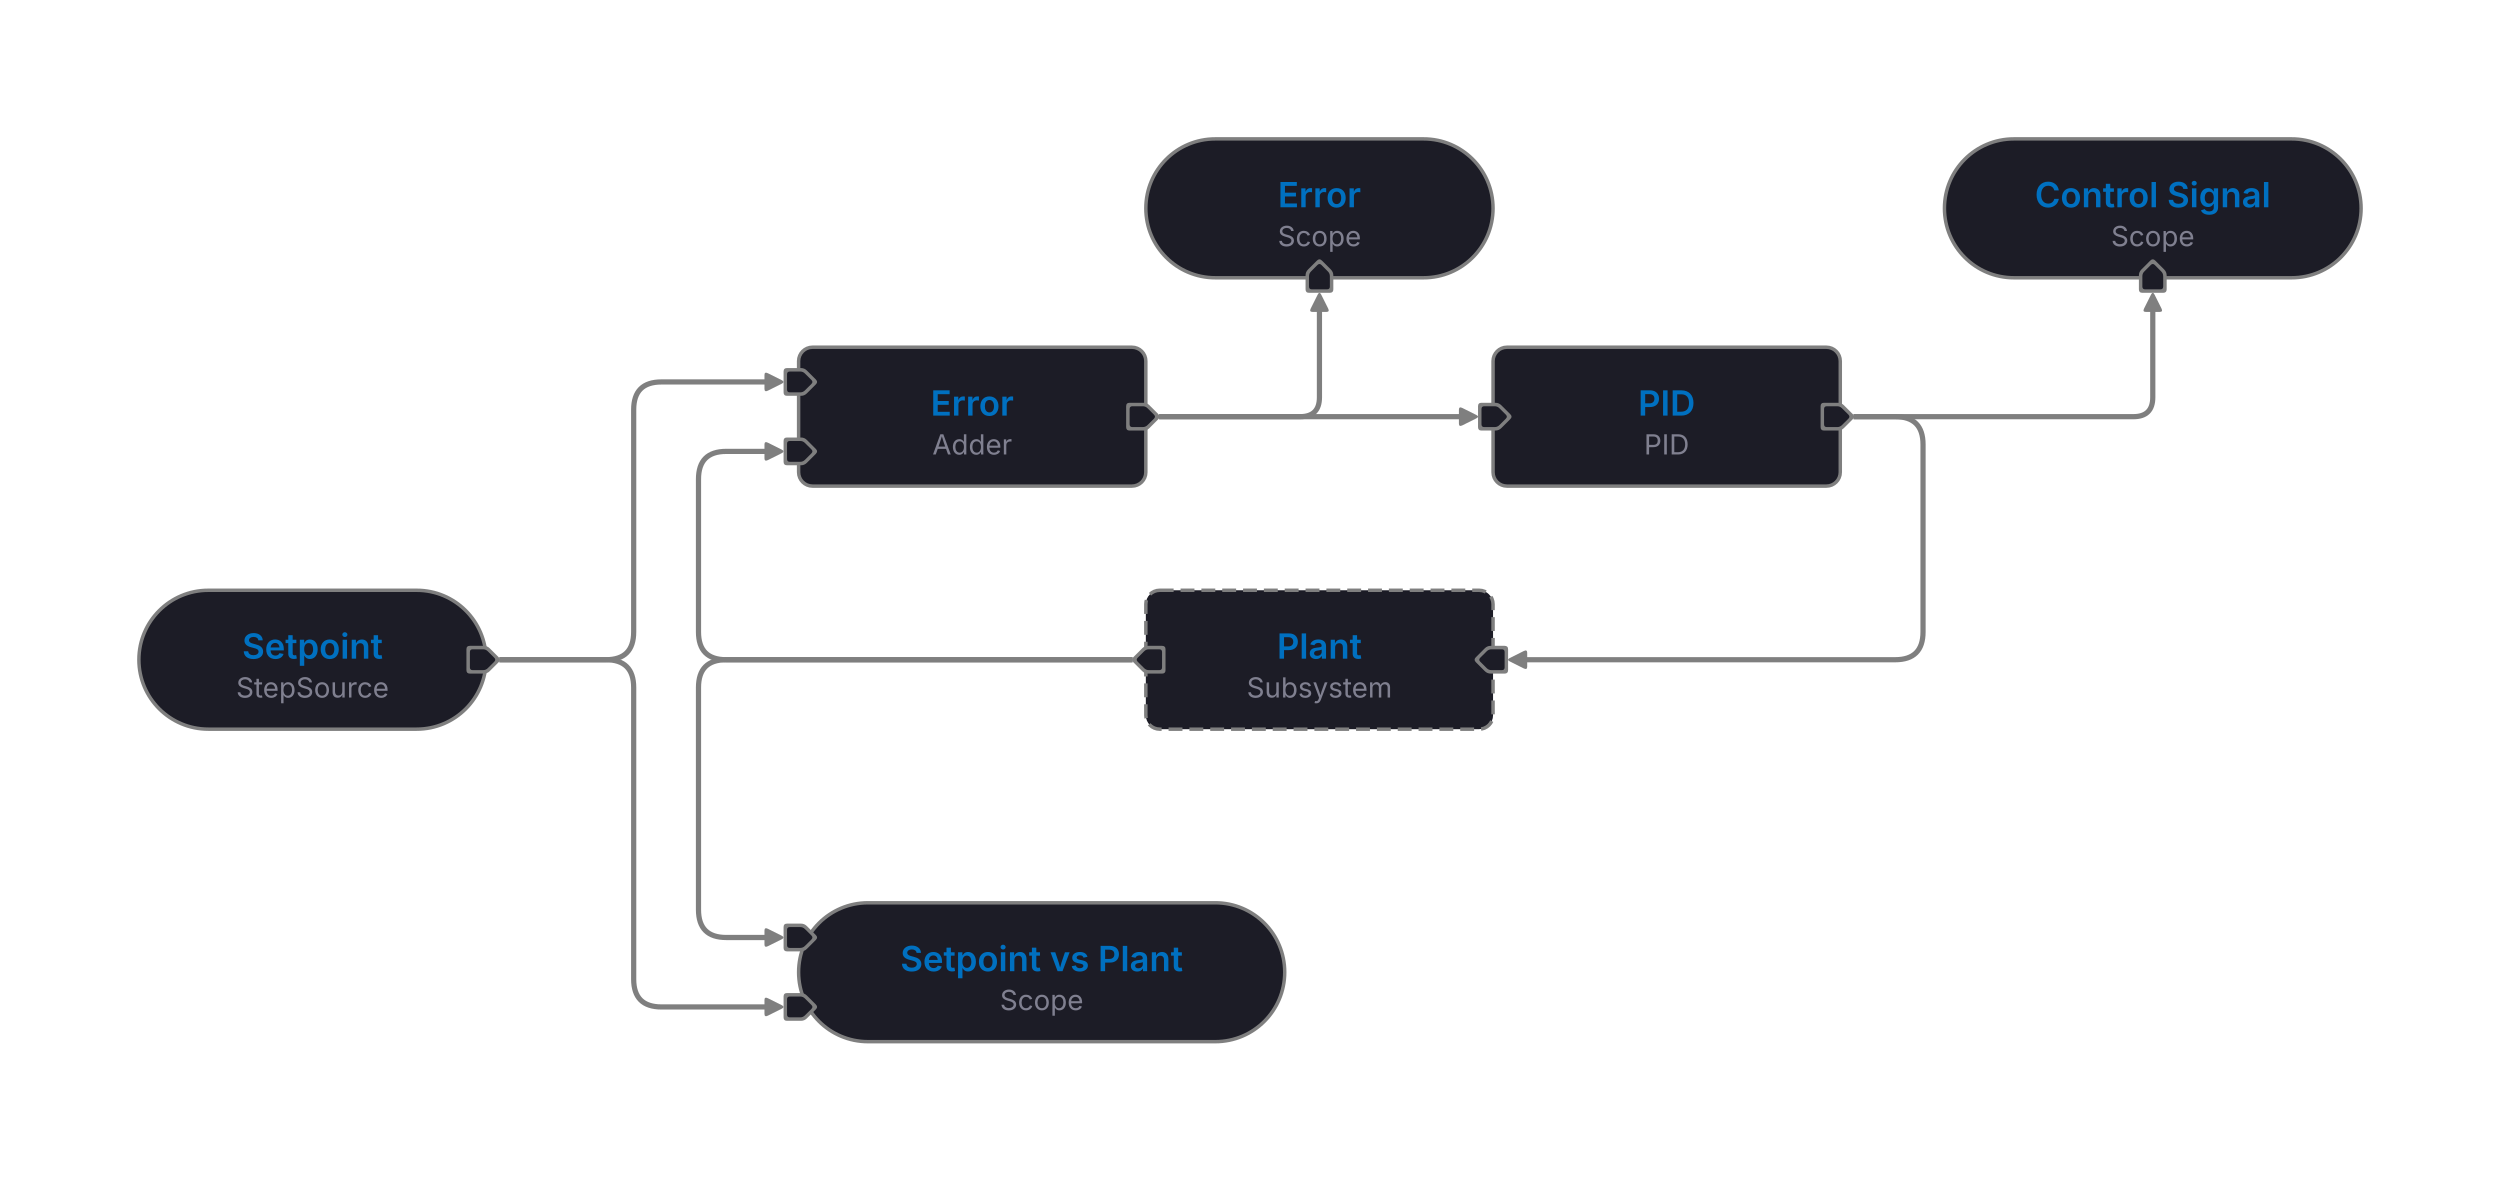
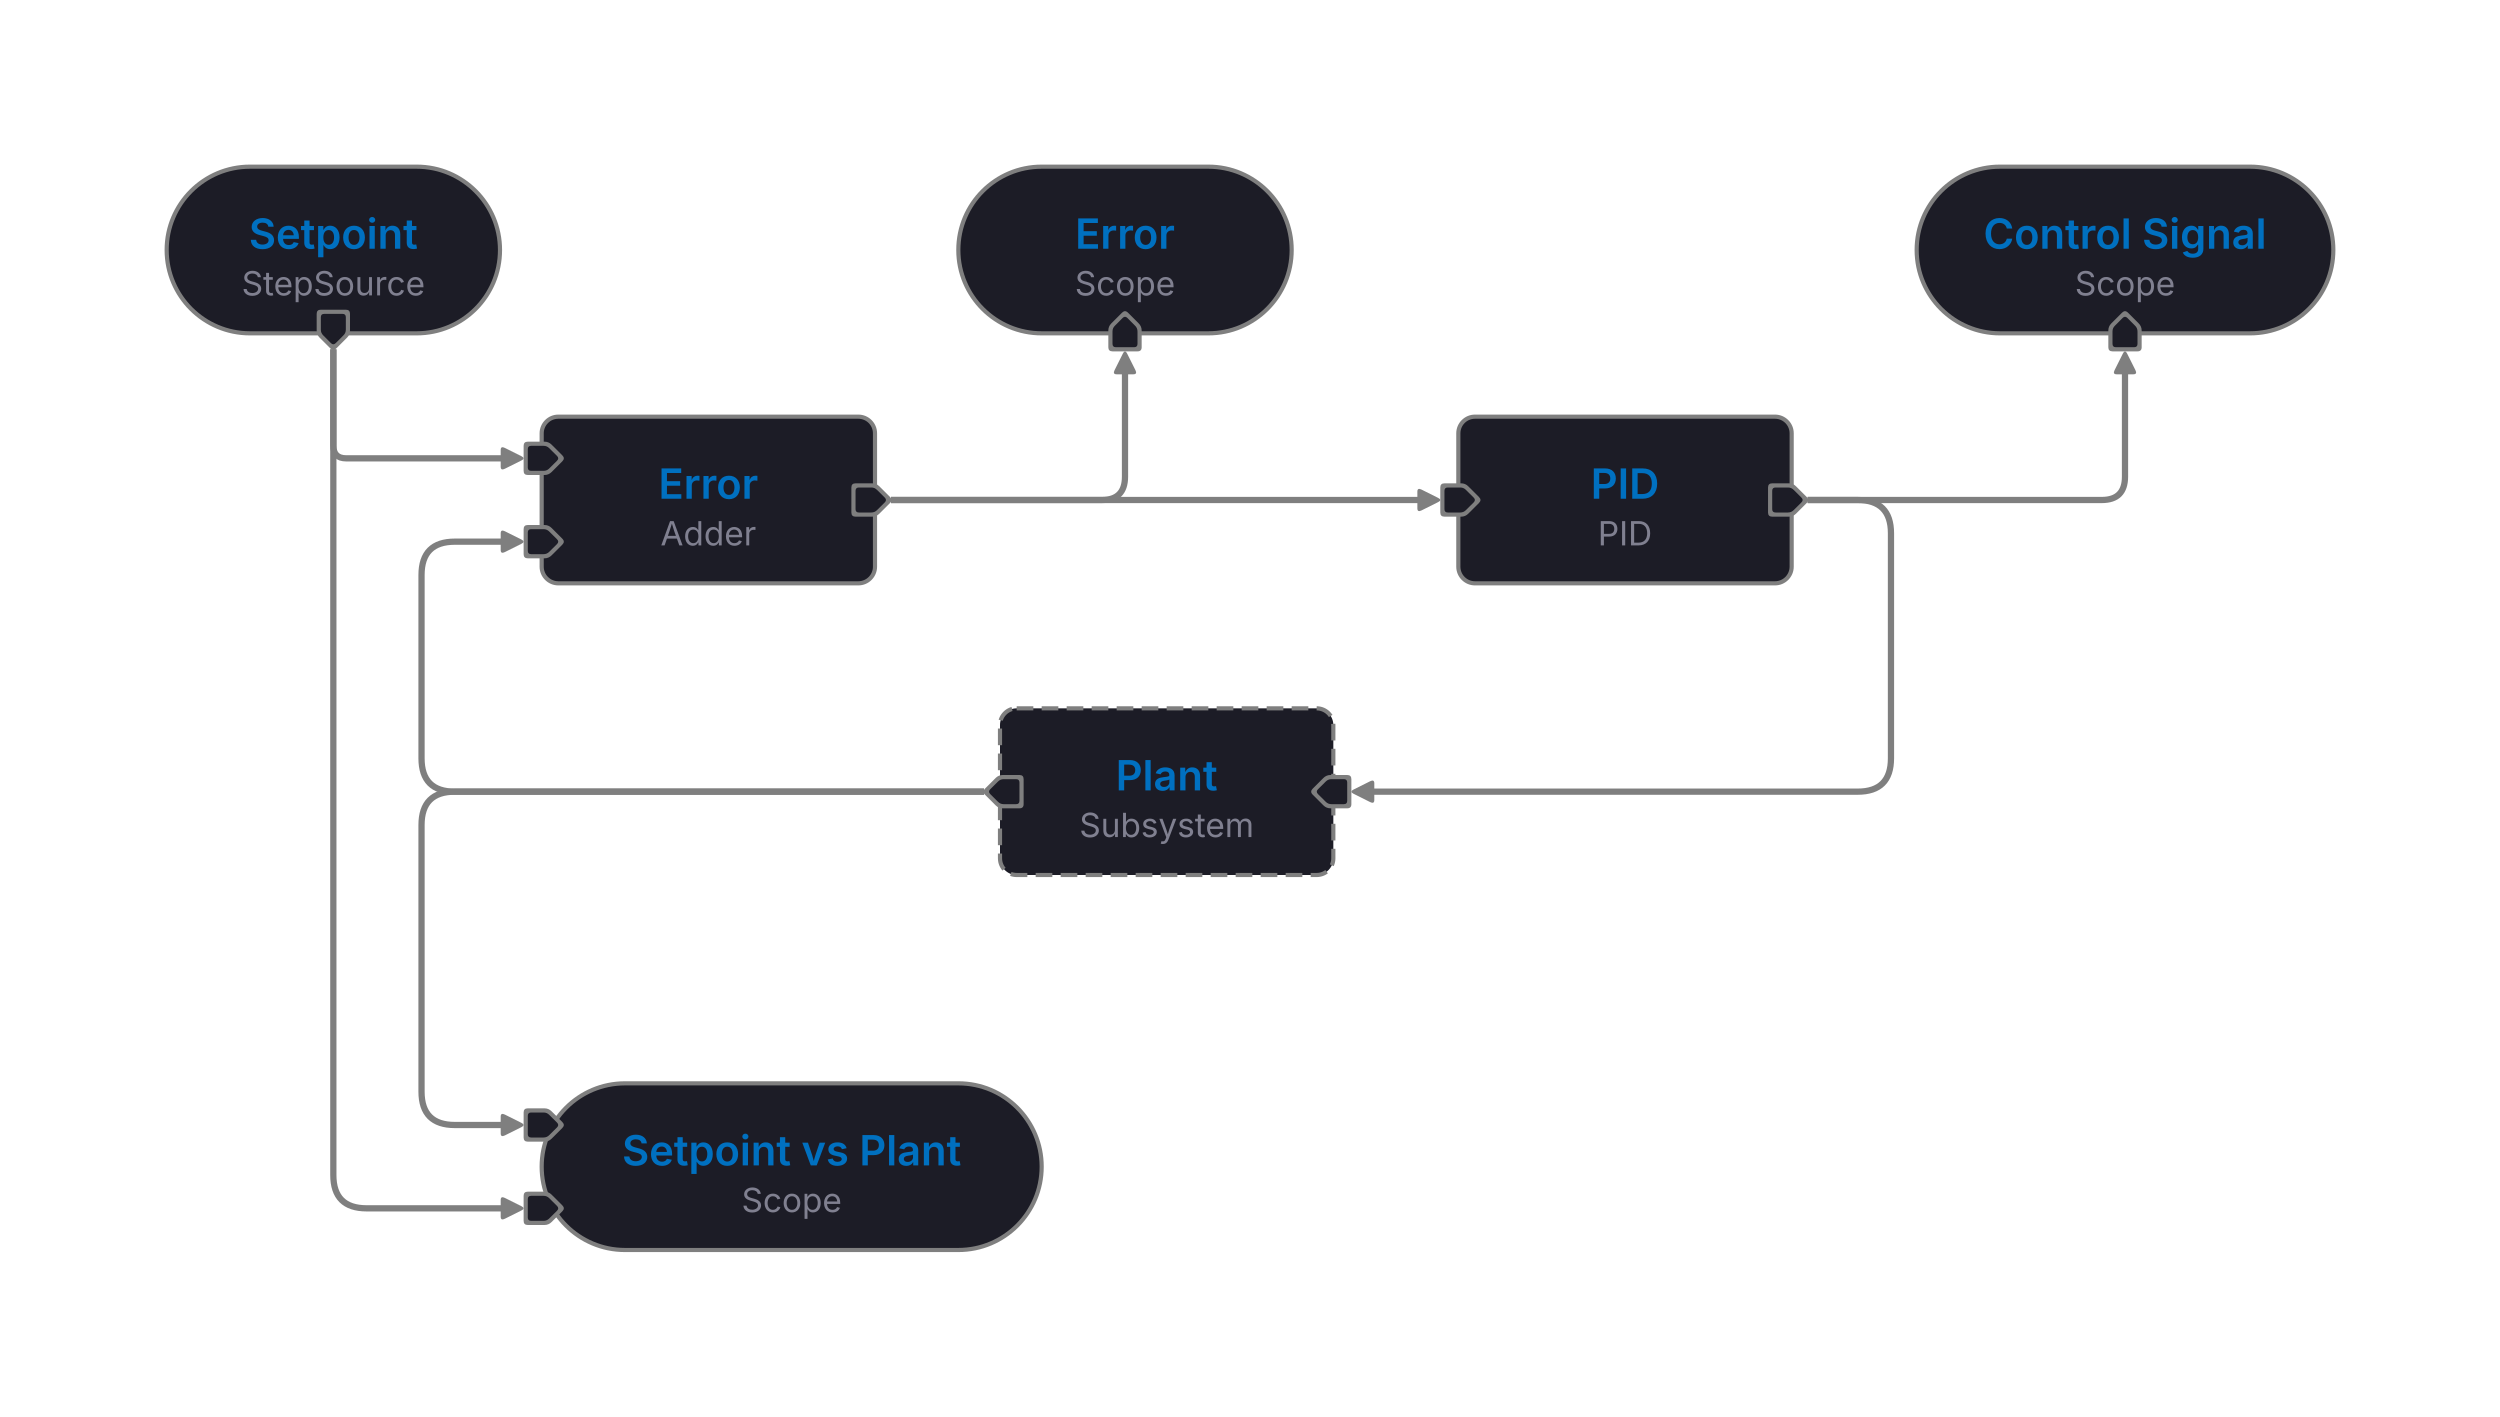
- <svg xmlns="http://www.w3.org/2000/svg" width="720" height="340" viewBox="510 180 720 340">
+ <svg xmlns="http://www.w3.org/2000/svg" width="600" height="340" viewBox="620 180 600 340">
  <g class="edges">
    <g class="edge">
-       <path d="M653.833 370L673.833 370L 684.5,370Q 692.5,370 692.5,362L 692.5,298Q 692.5,290 700.5,290L711.167 290L731.167 290" fill="none" stroke="#7F7F7F" stroke-width="1.5" />
-       <g transform="translate(731.1667, 290) rotate(0) translate(5, 0)">
+       <path d="M700 263.833L700 283.833L 700,286.917Q 700,290 703.083,290L721.167 290L741.167 290" fill="none" stroke="#7F7F7F" stroke-width="1.5" />
+       <g transform="translate(741.1667, 290) rotate(0) translate(5, 0)">
        <path d="M -5 -2.5 L -1 -0.5 Q 0 0 -1 0.5 L -5 2.5 Q -6 3 -6 2 L -6 -2 Q -6 -3 -5 -2.5 Z" fill="#7F7F7F" />
      </g>
    </g>
    <g class="edge">
-       <path d="M843.833 300L863.833 300L887.5 300L887.5 300L911.167 300L931.167 300" fill="none" stroke="#7F7F7F" stroke-width="1.5" />
-       <g transform="translate(931.1667, 300) rotate(0) translate(5, 0)">
+       <path d="M833.833 300L853.833 300L897.5 300L897.5 300L941.167 300L961.167 300" fill="none" stroke="#7F7F7F" stroke-width="1.5" />
+       <g transform="translate(961.1667, 300) rotate(0) translate(5, 0)">
        <path d="M -5 -2.5 L -1 -0.5 Q 0 0 -1 0.5 L -5 2.5 Q -6 3 -6 2 L -6 -2 Q -6 -3 -5 -2.5 Z" fill="#7F7F7F" />
      </g>
    </g>
    <g class="edge">
-       <path d="M843.833 300L863.833 300L 884.417,300Q 890,300 890,294.417L890 288.833L890 268.833" fill="none" stroke="#7F7F7F" stroke-width="1.5" />
+       <path d="M833.833 300L853.833 300L 884.417,300Q 890,300 890,294.417L890 288.833L890 268.833" fill="none" stroke="#7F7F7F" stroke-width="1.5" />
      <g transform="translate(890, 268.8333) rotate(-90) translate(5, 0)">
        <path d="M -5 -2.5 L -1 -0.5 Q 0 0 -1 0.5 L -5 2.5 Q -6 3 -6 2 L -6 -2 Q -6 -3 -5 -2.5 Z" fill="#7F7F7F" />
      </g>
    </g>
    <g class="edge">
-       <path d="M1043.833 300L 1055.833,300Q 1063.833,300 1063.833,308L 1063.833,362Q 1063.833,370 1055.833,370L968.833 370L948.833 370" fill="none" stroke="#7F7F7F" stroke-width="1.5" />
+       <path d="M1053.833 300L 1065.833,300Q 1073.833,300 1073.833,308L 1073.833,362Q 1073.833,370 1065.833,370L968.833 370L948.833 370" fill="none" stroke="#7F7F7F" stroke-width="1.5" />
      <g transform="translate(948.8333, 370) rotate(180) translate(5, 0)">
        <path d="M -5 -2.5 L -1 -0.5 Q 0 0 -1 0.5 L -5 2.5 Q -6 3 -6 2 L -6 -2 Q -6 -3 -5 -2.5 Z" fill="#7F7F7F" />
      </g>
    </g>
    <g class="edge">
-       <path d="M836.167 370L816.167 370L 719.167,370Q 711.167,370 711.167,362L 711.167,318Q 711.167,310 719.167,310L731.167 310" fill="none" stroke="#7F7F7F" stroke-width="1.5" />
-       <g transform="translate(731.1667, 310) rotate(0) translate(5, 0)">
+       <path d="M856.167 370L836.167 370L 729.167,370Q 721.167,370 721.167,362L 721.167,318Q 721.167,310 729.167,310L741.167 310" fill="none" stroke="#7F7F7F" stroke-width="1.5" />
+       <g transform="translate(741.1667, 310) rotate(0) translate(5, 0)">
        <path d="M -5 -2.5 L -1 -0.5 Q 0 0 -1 0.5 L -5 2.5 Q -6 3 -6 2 L -6 -2 Q -6 -3 -5 -2.5 Z" fill="#7F7F7F" />
      </g>
    </g>
    <g class="edge">
-       <path d="M1043.833 300L1063.833 300L 1124.417,300Q 1130,300 1130,294.417L1130 288.833L1130 268.833" fill="none" stroke="#7F7F7F" stroke-width="1.5" />
+       <path d="M1053.833 300L1073.833 300L 1124.417,300Q 1130,300 1130,294.417L1130 288.833L1130 268.833" fill="none" stroke="#7F7F7F" stroke-width="1.5" />
      <g transform="translate(1130, 268.8333) rotate(-90) translate(5, 0)">
        <path d="M -5 -2.5 L -1 -0.5 Q 0 0 -1 0.5 L -5 2.5 Q -6 3 -6 2 L -6 -2 Q -6 -3 -5 -2.5 Z" fill="#7F7F7F" />
      </g>
    </g>
    <g class="edge">
-       <path d="M653.833 370L673.833 370L 684.5,370Q 692.5,370 692.5,378L 692.5,462Q 692.5,470 700.5,470L711.167 470L731.167 470" fill="none" stroke="#7F7F7F" stroke-width="1.5" />
-       <g transform="translate(731.1667, 470) rotate(0) translate(5, 0)">
+       <path d="M700 263.833L700 283.833L 700,462Q 700,470 708,470L721.167 470L741.167 470" fill="none" stroke="#7F7F7F" stroke-width="1.5" />
+       <g transform="translate(741.1667, 470) rotate(0) translate(5, 0)">
        <path d="M -5 -2.5 L -1 -0.5 Q 0 0 -1 0.5 L -5 2.5 Q -6 3 -6 2 L -6 -2 Q -6 -3 -5 -2.5 Z" fill="#7F7F7F" />
      </g>
    </g>
    <g class="edge">
-       <path d="M836.167 370L816.167 370L 719.167,370Q 711.167,370 711.167,378L 711.167,442Q 711.167,450 719.167,450L731.167 450" fill="none" stroke="#7F7F7F" stroke-width="1.5" />
-       <g transform="translate(731.1667, 450) rotate(0) translate(5, 0)">
+       <path d="M856.167 370L836.167 370L 729.167,370Q 721.167,370 721.167,378L 721.167,442Q 721.167,450 729.167,450L741.167 450" fill="none" stroke="#7F7F7F" stroke-width="1.5" />
+       <g transform="translate(741.1667, 450) rotate(0) translate(5, 0)">
        <path d="M -5 -2.5 L -1 -0.5 Q 0 0 -1 0.5 L -5 2.5 Q -6 3 -6 2 L -6 -2 Q -6 -3 -5 -2.5 Z" fill="#7F7F7F" />
      </g>
    </g>
  </g>
  <g class="nodes">
    <g class="node" data-id="setpoint">
-       <rect x="550" y="350" width="100" height="40" rx="20" fill="#1c1c26" />
-       <rect x="550" y="350" width="100" height="40" rx="20" fill="none" stroke="#7F7F7F" stroke-width="1" />
-       <text x="600" y="366" text-anchor="middle" dominant-baseline="middle" fill="#0070C0" font-size="10" font-weight="600" font-family="system-ui, -apple-system, sans-serif">Setpoint</text>
-       <text x="600" y="378" text-anchor="middle" dominant-baseline="middle" fill="#808090" font-size="8" font-family="system-ui, -apple-system, sans-serif">StepSource</text>
-       <g transform="translate(644.33, 366.00)">
+       <rect x="660" y="220" width="80" height="40" rx="20" fill="#1c1c26" />
+       <rect x="660" y="220" width="80" height="40" rx="20" fill="none" stroke="#7F7F7F" stroke-width="1" />
+       <text x="700" y="236" text-anchor="middle" dominant-baseline="middle" fill="#0070C0" font-size="10" font-weight="600" font-family="system-ui, -apple-system, sans-serif">Setpoint</text>
+       <text x="700" y="248" text-anchor="middle" dominant-baseline="middle" fill="#808090" font-size="8" font-family="system-ui, -apple-system, sans-serif">StepSource</text>
+       <g transform="translate(696.00, 254.33)">
+         <path d="M 1.00 0.00 L 7.00 0.00 Q 8.00 0.00 8.00 1.00 L 8.00 5.00 Q 8.00 6.00 7.29 6.71 L 4.71 9.29 Q 4.00 10.00 3.29 9.29 L 0.71 6.71 Q 0.00 6.00 0.00 5.00 L 0.00 1.00 Q 0.00 0.00 1.00 0.00 Z" fill="#7F7F7F" />
+         <path d="M 0.80 0.00 L 5.20 0.00 Q 6.00 0.00 6.00 0.80 L 6.00 3.79 Q 6.00 4.59 5.43 5.15 L 3.57 7.02 Q 3.00 7.59 2.43 7.02 L 0.57 5.15 Q 0.00 4.59 0.00 3.79 L 0.00 0.80 Q 0.00 0.00 0.80 0.00 Z" fill="#1c1c26" transform="translate(1, 1)" />
+       </g>
+     </g>
+     <g class="node" data-id="error">
+       <rect x="750" y="280" width="80" height="40" rx="4" fill="#1c1c26" />
+       <rect x="750" y="280" width="80" height="40" rx="4" fill="none" stroke="#7F7F7F" stroke-width="1" />
+       <text x="790" y="296" text-anchor="middle" dominant-baseline="middle" fill="#0070C0" font-size="10" font-weight="600" font-family="system-ui, -apple-system, sans-serif">Error</text>
+       <text x="790" y="308" text-anchor="middle" dominant-baseline="middle" fill="#808090" font-size="8" font-family="system-ui, -apple-system, sans-serif">Adder</text>
+       <g transform="translate(745.67, 286.00)">
        <path d="M 1.00 0.00 L 5.00 0.00 Q 6.00 0.00 6.71 0.71 L 9.29 3.29 Q 10.00 4.00 9.29 4.71 L 6.71 7.29 Q 6.00 8.00 5.00 8.00 L 1.00 8.00 Q 0.00 8.00 0.00 7.00 L 0.00 1.00 Q 0.00 0.00 1.00 0.00 Z" fill="#7F7F7F" />
        <path d="M 0.80 0.00 L 3.79 0.00 Q 4.59 0.00 5.15 0.57 L 7.02 2.43 Q 7.59 3.00 7.02 3.57 L 5.15 5.43 Q 4.59 6.00 3.79 6.00 L 0.80 6.00 Q 0.00 6.00 0.00 5.20 L 0.00 0.80 Q 0.00 0.00 0.80 0.00 Z" fill="#1c1c26" transform="translate(1, 1)" />
      </g>
-     </g>
-     <g class="node" data-id="error">
-       <rect x="740" y="280" width="100" height="40" rx="4" fill="#1c1c26" />
-       <rect x="740" y="280" width="100" height="40" rx="4" fill="none" stroke="#7F7F7F" stroke-width="1" />
-       <text x="790" y="296" text-anchor="middle" dominant-baseline="middle" fill="#0070C0" font-size="10" font-weight="600" font-family="system-ui, -apple-system, sans-serif">Error</text>
-       <text x="790" y="308" text-anchor="middle" dominant-baseline="middle" fill="#808090" font-size="8" font-family="system-ui, -apple-system, sans-serif">Adder</text>
-       <g transform="translate(735.67, 286.00)">
+       <g transform="translate(745.67, 306.00)">
        <path d="M 1.00 0.00 L 5.00 0.00 Q 6.00 0.00 6.71 0.71 L 9.29 3.29 Q 10.00 4.00 9.29 4.71 L 6.71 7.29 Q 6.00 8.00 5.00 8.00 L 1.00 8.00 Q 0.00 8.00 0.00 7.00 L 0.00 1.00 Q 0.00 0.00 1.00 0.00 Z" fill="#7F7F7F" />
        <path d="M 0.80 0.00 L 3.79 0.00 Q 4.59 0.00 5.15 0.57 L 7.02 2.43 Q 7.59 3.00 7.02 3.57 L 5.15 5.43 Q 4.59 6.00 3.79 6.00 L 0.80 6.00 Q 0.00 6.00 0.00 5.20 L 0.00 0.80 Q 0.00 0.00 0.80 0.00 Z" fill="#1c1c26" transform="translate(1, 1)" />
      </g>
-       <g transform="translate(735.67, 306.00)">
-         <path d="M 1.00 0.00 L 5.00 0.00 Q 6.00 0.00 6.71 0.71 L 9.29 3.29 Q 10.00 4.00 9.29 4.71 L 6.71 7.29 Q 6.00 8.00 5.00 8.00 L 1.00 8.00 Q 0.00 8.00 0.00 7.00 L 0.00 1.00 Q 0.00 0.00 1.00 0.00 Z" fill="#7F7F7F" />
-         <path d="M 0.80 0.00 L 3.79 0.00 Q 4.59 0.00 5.15 0.57 L 7.02 2.43 Q 7.59 3.00 7.02 3.57 L 5.15 5.43 Q 4.59 6.00 3.79 6.00 L 0.80 6.00 Q 0.00 6.00 0.00 5.20 L 0.00 0.80 Q 0.00 0.00 0.80 0.00 Z" fill="#1c1c26" transform="translate(1, 1)" />
-       </g>
-       <g transform="translate(834.33, 296.00)">
+       <g transform="translate(824.33, 296.00)">
        <path d="M 1.00 0.00 L 5.00 0.00 Q 6.00 0.00 6.71 0.71 L 9.29 3.29 Q 10.00 4.00 9.29 4.71 L 6.71 7.29 Q 6.00 8.00 5.00 8.00 L 1.00 8.00 Q 0.00 8.00 0.00 7.00 L 0.00 1.00 Q 0.00 0.00 1.00 0.00 Z" fill="#7F7F7F" />
        <path d="M 0.80 0.00 L 3.79 0.00 Q 4.59 0.00 5.15 0.57 L 7.02 2.43 Q 7.59 3.00 7.02 3.57 L 5.15 5.43 Q 4.59 6.00 3.79 6.00 L 0.80 6.00 Q 0.00 6.00 0.00 5.20 L 0.00 0.80 Q 0.00 0.00 0.80 0.00 Z" fill="#1c1c26" transform="translate(1, 1)" />
      </g>
    </g>
    <g class="node" data-id="pid">
-       <rect x="940" y="280" width="100" height="40" rx="4" fill="#1c1c26" />
-       <rect x="940" y="280" width="100" height="40" rx="4" fill="none" stroke="#7F7F7F" stroke-width="1" />
-       <text x="990" y="296" text-anchor="middle" dominant-baseline="middle" fill="#0070C0" font-size="10" font-weight="600" font-family="system-ui, -apple-system, sans-serif">PID</text>
-       <text x="990" y="308" text-anchor="middle" dominant-baseline="middle" fill="#808090" font-size="8" font-family="system-ui, -apple-system, sans-serif">PID</text>
-       <g transform="translate(935.67, 296.00)">
+       <rect x="970" y="280" width="80" height="40" rx="4" fill="#1c1c26" />
+       <rect x="970" y="280" width="80" height="40" rx="4" fill="none" stroke="#7F7F7F" stroke-width="1" />
+       <text x="1010" y="296" text-anchor="middle" dominant-baseline="middle" fill="#0070C0" font-size="10" font-weight="600" font-family="system-ui, -apple-system, sans-serif">PID</text>
+       <text x="1010" y="308" text-anchor="middle" dominant-baseline="middle" fill="#808090" font-size="8" font-family="system-ui, -apple-system, sans-serif">PID</text>
+       <g transform="translate(965.67, 296.00)">
        <path d="M 1.00 0.00 L 5.00 0.00 Q 6.00 0.00 6.71 0.71 L 9.29 3.29 Q 10.00 4.00 9.29 4.71 L 6.71 7.29 Q 6.00 8.00 5.00 8.00 L 1.00 8.00 Q 0.00 8.00 0.00 7.00 L 0.00 1.00 Q 0.00 0.00 1.00 0.00 Z" fill="#7F7F7F" />
        <path d="M 0.80 0.00 L 3.79 0.00 Q 4.59 0.00 5.15 0.57 L 7.02 2.43 Q 7.59 3.00 7.02 3.57 L 5.15 5.43 Q 4.59 6.00 3.79 6.00 L 0.80 6.00 Q 0.00 6.00 0.00 5.20 L 0.00 0.80 Q 0.00 0.00 0.80 0.00 Z" fill="#1c1c26" transform="translate(1, 1)" />
      </g>
-       <g transform="translate(1034.33, 296.00)">
+       <g transform="translate(1044.33, 296.00)">
        <path d="M 1.00 0.00 L 5.00 0.00 Q 6.00 0.00 6.71 0.71 L 9.29 3.29 Q 10.00 4.00 9.29 4.71 L 6.71 7.29 Q 6.00 8.00 5.00 8.00 L 1.00 8.00 Q 0.00 8.00 0.00 7.00 L 0.00 1.00 Q 0.00 0.00 1.00 0.00 Z" fill="#7F7F7F" />
        <path d="M 0.80 0.00 L 3.79 0.00 Q 4.59 0.00 5.15 0.57 L 7.02 2.43 Q 7.59 3.00 7.02 3.57 L 5.15 5.43 Q 4.59 6.00 3.79 6.00 L 0.80 6.00 Q 0.00 6.00 0.00 5.20 L 0.00 0.80 Q 0.00 0.00 0.80 0.00 Z" fill="#1c1c26" transform="translate(1, 1)" />
      </g>
    </g>
    <g class="node" data-id="scope">
-       <rect x="740" y="440" width="140" height="40" rx="20" fill="#1c1c26" />
-       <rect x="740" y="440" width="140" height="40" rx="20" fill="none" stroke="#7F7F7F" stroke-width="1" />
+       <rect x="750" y="440" width="120" height="40" rx="20" fill="#1c1c26" />
+       <rect x="750" y="440" width="120" height="40" rx="20" fill="none" stroke="#7F7F7F" stroke-width="1" />
      <text x="810" y="456" text-anchor="middle" dominant-baseline="middle" fill="#0070C0" font-size="10" font-weight="600" font-family="system-ui, -apple-system, sans-serif">Setpoint vs Plant</text>
      <text x="810" y="468" text-anchor="middle" dominant-baseline="middle" fill="#808090" font-size="8" font-family="system-ui, -apple-system, sans-serif">Scope</text>
-       <g transform="translate(735.67, 446.00)">
+       <g transform="translate(745.67, 446.00)">
        <path d="M 1.00 0.00 L 5.00 0.00 Q 6.00 0.00 6.71 0.71 L 9.29 3.29 Q 10.00 4.00 9.29 4.71 L 6.71 7.29 Q 6.00 8.00 5.00 8.00 L 1.00 8.00 Q 0.00 8.00 0.00 7.00 L 0.00 1.00 Q 0.00 0.00 1.00 0.00 Z" fill="#7F7F7F" />
        <path d="M 0.80 0.00 L 3.79 0.00 Q 4.59 0.00 5.15 0.57 L 7.02 2.43 Q 7.59 3.00 7.02 3.57 L 5.15 5.43 Q 4.59 6.00 3.79 6.00 L 0.80 6.00 Q 0.00 6.00 0.00 5.20 L 0.00 0.80 Q 0.00 0.00 0.80 0.00 Z" fill="#1c1c26" transform="translate(1, 1)" />
      </g>
-       <g transform="translate(735.67, 466.00)">
+       <g transform="translate(745.67, 466.00)">
        <path d="M 1.00 0.00 L 5.00 0.00 Q 6.00 0.00 6.71 0.71 L 9.29 3.29 Q 10.00 4.00 9.29 4.71 L 6.71 7.29 Q 6.00 8.00 5.00 8.00 L 1.00 8.00 Q 0.00 8.00 0.00 7.00 L 0.00 1.00 Q 0.00 0.00 1.00 0.00 Z" fill="#7F7F7F" />
        <path d="M 0.80 0.00 L 3.79 0.00 Q 4.59 0.00 5.15 0.57 L 7.02 2.43 Q 7.59 3.00 7.02 3.57 L 5.15 5.43 Q 4.59 6.00 3.79 6.00 L 0.80 6.00 Q 0.00 6.00 0.00 5.20 L 0.00 0.80 Q 0.00 0.00 0.80 0.00 Z" fill="#1c1c26" transform="translate(1, 1)" />
      </g>
    </g>
    <g class="node" data-id="98bd8eae-5636-43fa-bdd8-0eace540da0b">
-       <rect x="840" y="220" width="100" height="40" rx="20" fill="#1c1c26" />
-       <rect x="840" y="220" width="100" height="40" rx="20" fill="none" stroke="#7F7F7F" stroke-width="1" />
+       <rect x="850" y="220" width="80" height="40" rx="20" fill="#1c1c26" />
+       <rect x="850" y="220" width="80" height="40" rx="20" fill="none" stroke="#7F7F7F" stroke-width="1" />
      <text x="890" y="236" text-anchor="middle" dominant-baseline="middle" fill="#0070C0" font-size="10" font-weight="600" font-family="system-ui, -apple-system, sans-serif">Error</text>
      <text x="890" y="248" text-anchor="middle" dominant-baseline="middle" fill="#808090" font-size="8" font-family="system-ui, -apple-system, sans-serif">Scope</text>
      <g transform="translate(886.00, 254.33)">
        <path d="M 4.71 0.71 L 7.29 3.29 Q 8.00 4.00 8.00 5.00 L 8.00 9.00 Q 8.00 10.00 7.00 10.00 L 1.00 10.00 Q 0.00 10.00 0.00 9.00 L 0.00 5.00 Q 0.00 4.00 0.71 3.29 L 3.29 0.71 Q 4.00 0.00 4.71 0.71 Z" fill="#7F7F7F" />
        <path d="M 3.57 0.98 L 5.43 2.85 Q 6.00 3.41 6.00 4.21 L 6.00 7.20 Q 6.00 8.00 5.20 8.00 L 0.80 8.00 Q 0.00 8.00 0.00 7.20 L 0.00 4.21 Q 0.00 3.41 0.57 2.85 L 2.43 0.98 Q 3.00 0.41 3.57 0.98 Z" fill="#1c1c26" transform="translate(1, 1)" />
      </g>
    </g>
    <g class="node" data-id="367985a4-df42-46b1-97af-94302aaf3234">
-       <rect x="840" y="350" width="100" height="40" rx="4" fill="#1c1c26" />
-       <rect x="840" y="350" width="100" height="40" rx="4" fill="none" stroke="#7F7F7F" stroke-width="1" stroke-dasharray="4 2" />
-       <text x="890" y="366" text-anchor="middle" dominant-baseline="middle" fill="#0070C0" font-size="10" font-weight="600" font-family="system-ui, -apple-system, sans-serif">Plant</text>
-       <text x="890" y="378" text-anchor="middle" dominant-baseline="middle" fill="#808090" font-size="8" font-family="system-ui, -apple-system, sans-serif">Subsystem</text>
+       <rect x="860" y="350" width="80" height="40" rx="4" fill="#1c1c26" />
+       <rect x="860" y="350" width="80" height="40" rx="4" fill="none" stroke="#7F7F7F" stroke-width="1" stroke-dasharray="4 2" />
+       <text x="900" y="366" text-anchor="middle" dominant-baseline="middle" fill="#0070C0" font-size="10" font-weight="600" font-family="system-ui, -apple-system, sans-serif">Plant</text>
+       <text x="900" y="378" text-anchor="middle" dominant-baseline="middle" fill="#808090" font-size="8" font-family="system-ui, -apple-system, sans-serif">Subsystem</text>
      <g transform="translate(934.33, 366.00)">
        <path d="M 5.00 0.00 L 9.00 0.00 Q 10.00 0.00 10.00 1.00 L 10.00 7.00 Q 10.00 8.00 9.00 8.00 L 5.00 8.00 Q 4.00 8.00 3.29 7.29 L 0.71 4.71 Q 0.00 4.00 0.71 3.29 L 3.29 0.71 Q 4.00 0.00 5.00 0.00 Z" fill="#7F7F7F" />
        <path d="M 4.21 0.00 L 7.20 0.00 Q 8.00 0.00 8.00 0.80 L 8.00 5.20 Q 8.00 6.00 7.20 6.00 L 4.21 6.00 Q 3.41 6.00 2.85 5.43 L 0.98 3.57 Q 0.41 3.00 0.98 2.43 L 2.85 0.57 Q 3.41 0.00 4.21 0.00 Z" fill="#1c1c26" transform="translate(1, 1)" />
      </g>
-       <g transform="translate(835.67, 366.00)">
+       <g transform="translate(855.67, 366.00)">
        <path d="M 5.00 0.00 L 9.00 0.00 Q 10.00 0.00 10.00 1.00 L 10.00 7.00 Q 10.00 8.00 9.00 8.00 L 5.00 8.00 Q 4.00 8.00 3.29 7.29 L 0.71 4.71 Q 0.00 4.00 0.71 3.29 L 3.29 0.71 Q 4.00 0.00 5.00 0.00 Z" fill="#7F7F7F" />
        <path d="M 4.21 0.00 L 7.20 0.00 Q 8.00 0.00 8.00 0.80 L 8.00 5.20 Q 8.00 6.00 7.20 6.00 L 4.21 6.00 Q 3.41 6.00 2.85 5.43 L 0.98 3.57 Q 0.41 3.00 0.98 2.43 L 2.85 0.57 Q 3.41 0.00 4.21 0.00 Z" fill="#1c1c26" transform="translate(1, 1)" />
      </g>
    </g>
    <g class="node" data-id="4674b251-a882-45b9-baf1-01db4d0f7a22">
-       <rect x="1070" y="220" width="120" height="40" rx="20" fill="#1c1c26" />
-       <rect x="1070" y="220" width="120" height="40" rx="20" fill="none" stroke="#7F7F7F" stroke-width="1" />
+       <rect x="1080" y="220" width="100" height="40" rx="20" fill="#1c1c26" />
+       <rect x="1080" y="220" width="100" height="40" rx="20" fill="none" stroke="#7F7F7F" stroke-width="1" />
      <text x="1130" y="236" text-anchor="middle" dominant-baseline="middle" fill="#0070C0" font-size="10" font-weight="600" font-family="system-ui, -apple-system, sans-serif">Control Signal</text>
      <text x="1130" y="248" text-anchor="middle" dominant-baseline="middle" fill="#808090" font-size="8" font-family="system-ui, -apple-system, sans-serif">Scope</text>
      <g transform="translate(1126.00, 254.33)">
        <path d="M 4.71 0.71 L 7.29 3.29 Q 8.00 4.00 8.00 5.00 L 8.00 9.00 Q 8.00 10.00 7.00 10.00 L 1.00 10.00 Q 0.00 10.00 0.00 9.00 L 0.00 5.00 Q 0.00 4.00 0.71 3.29 L 3.29 0.71 Q 4.00 0.00 4.71 0.71 Z" fill="#7F7F7F" />
        <path d="M 3.57 0.98 L 5.43 2.85 Q 6.00 3.41 6.00 4.21 L 6.00 7.20 Q 6.00 8.00 5.20 8.00 L 0.80 8.00 Q 0.00 8.00 0.00 7.20 L 0.00 4.21 Q 0.00 3.41 0.57 2.85 L 2.43 0.98 Q 3.00 0.41 3.57 0.98 Z" fill="#1c1c26" transform="translate(1, 1)" />
      </g>
    </g>
  </g>
</svg>
